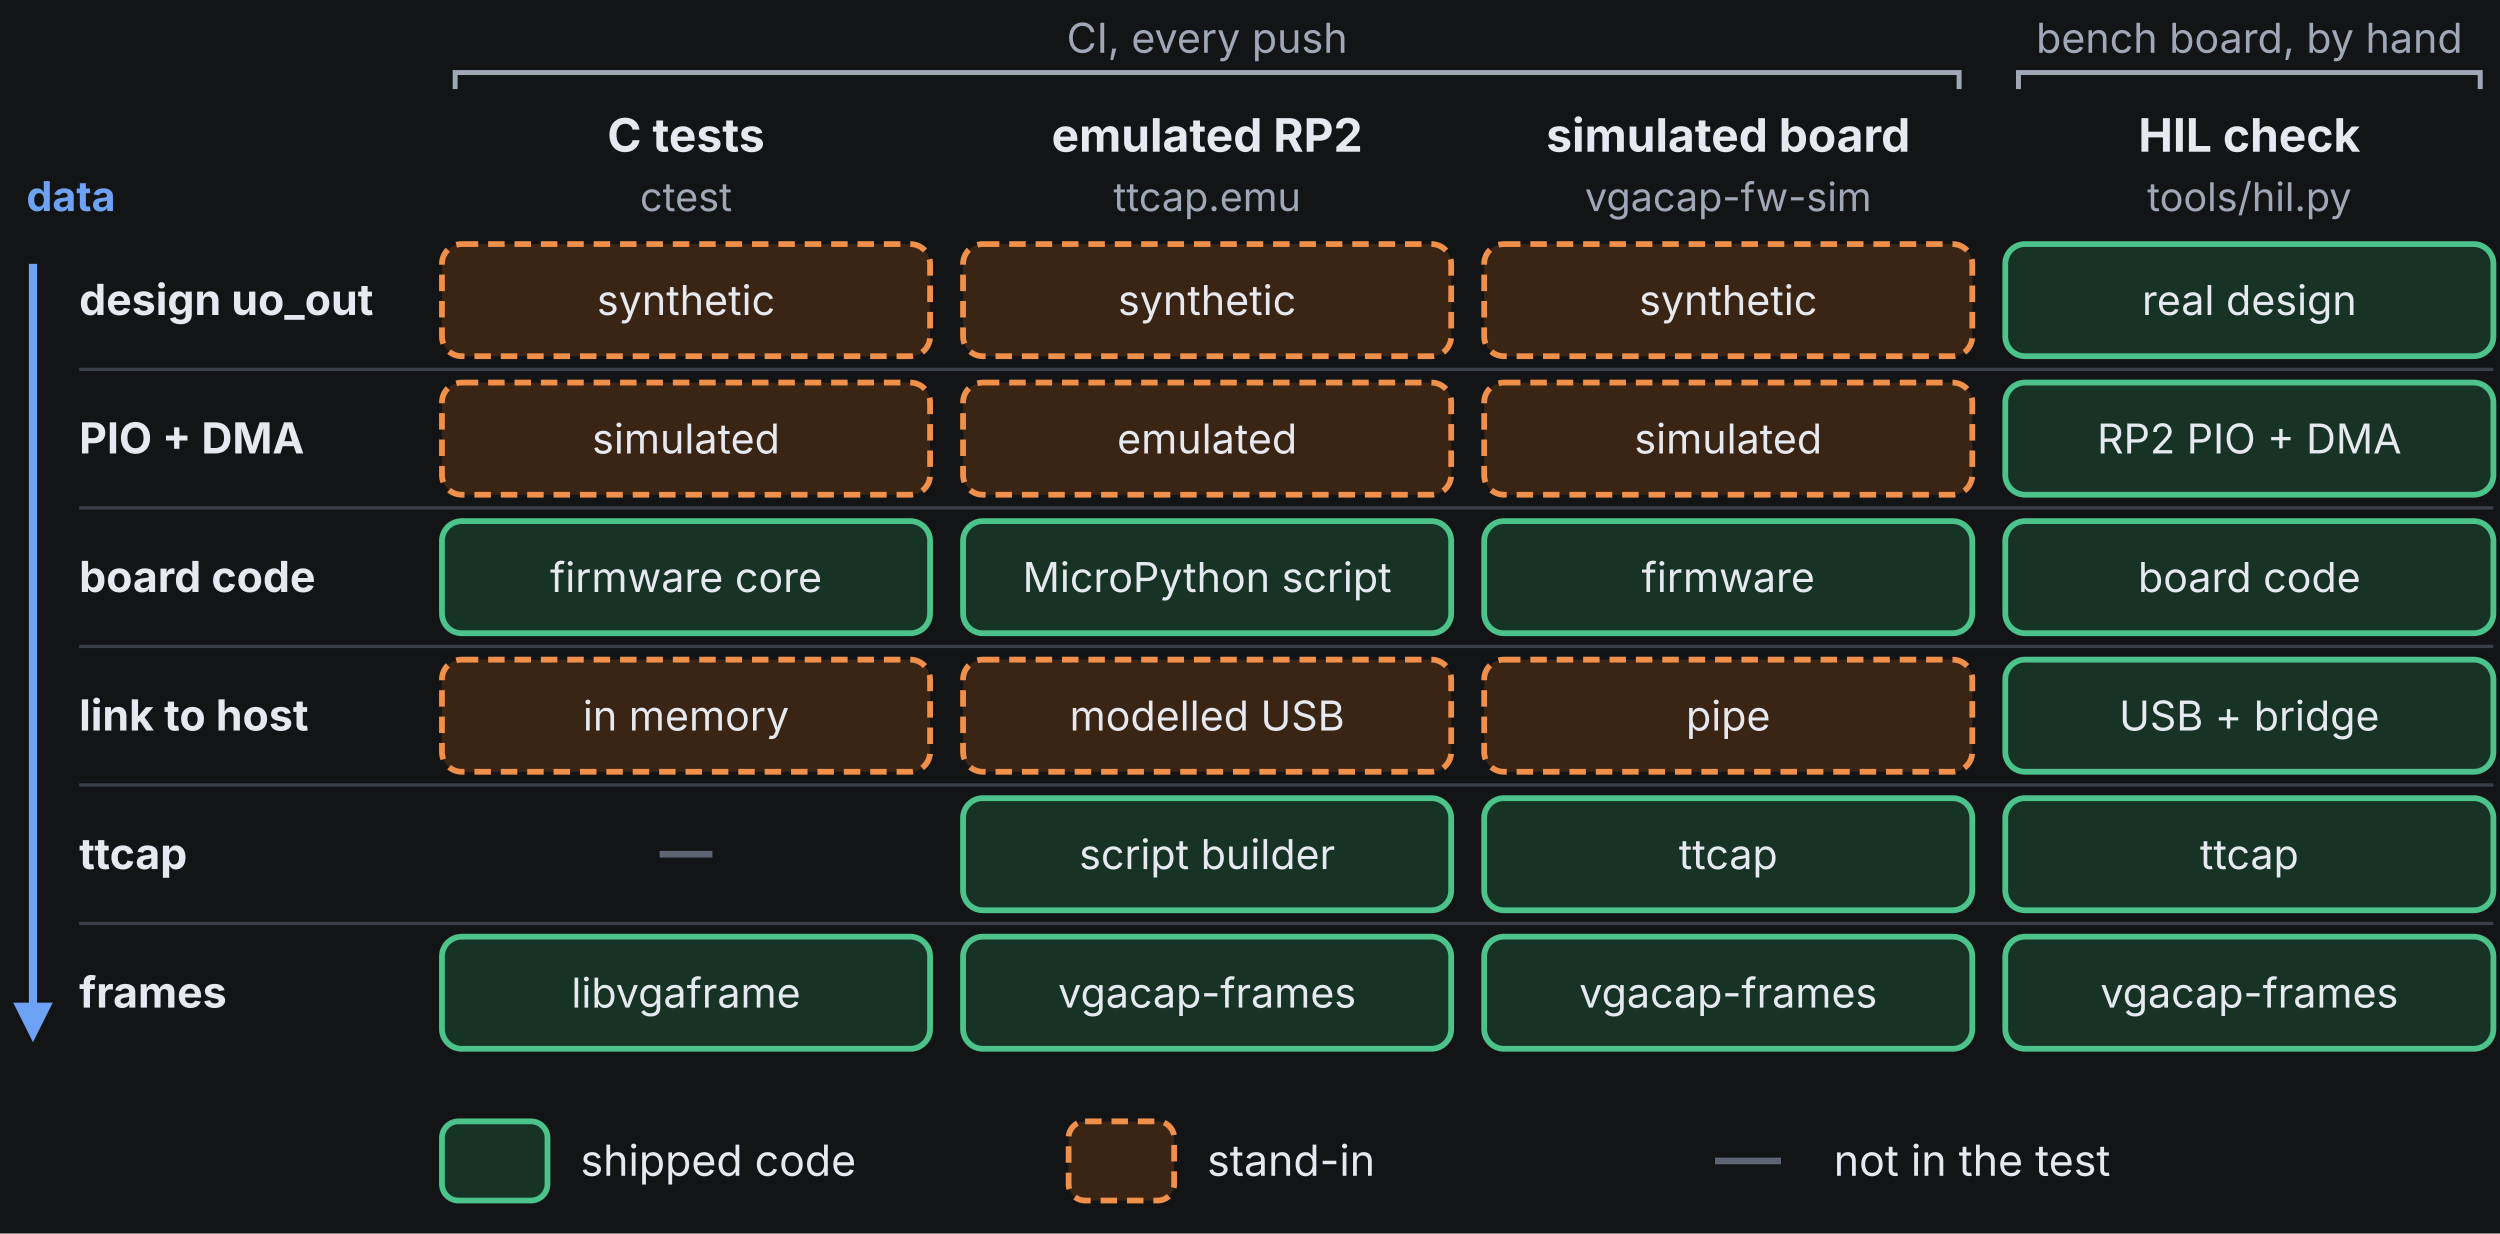
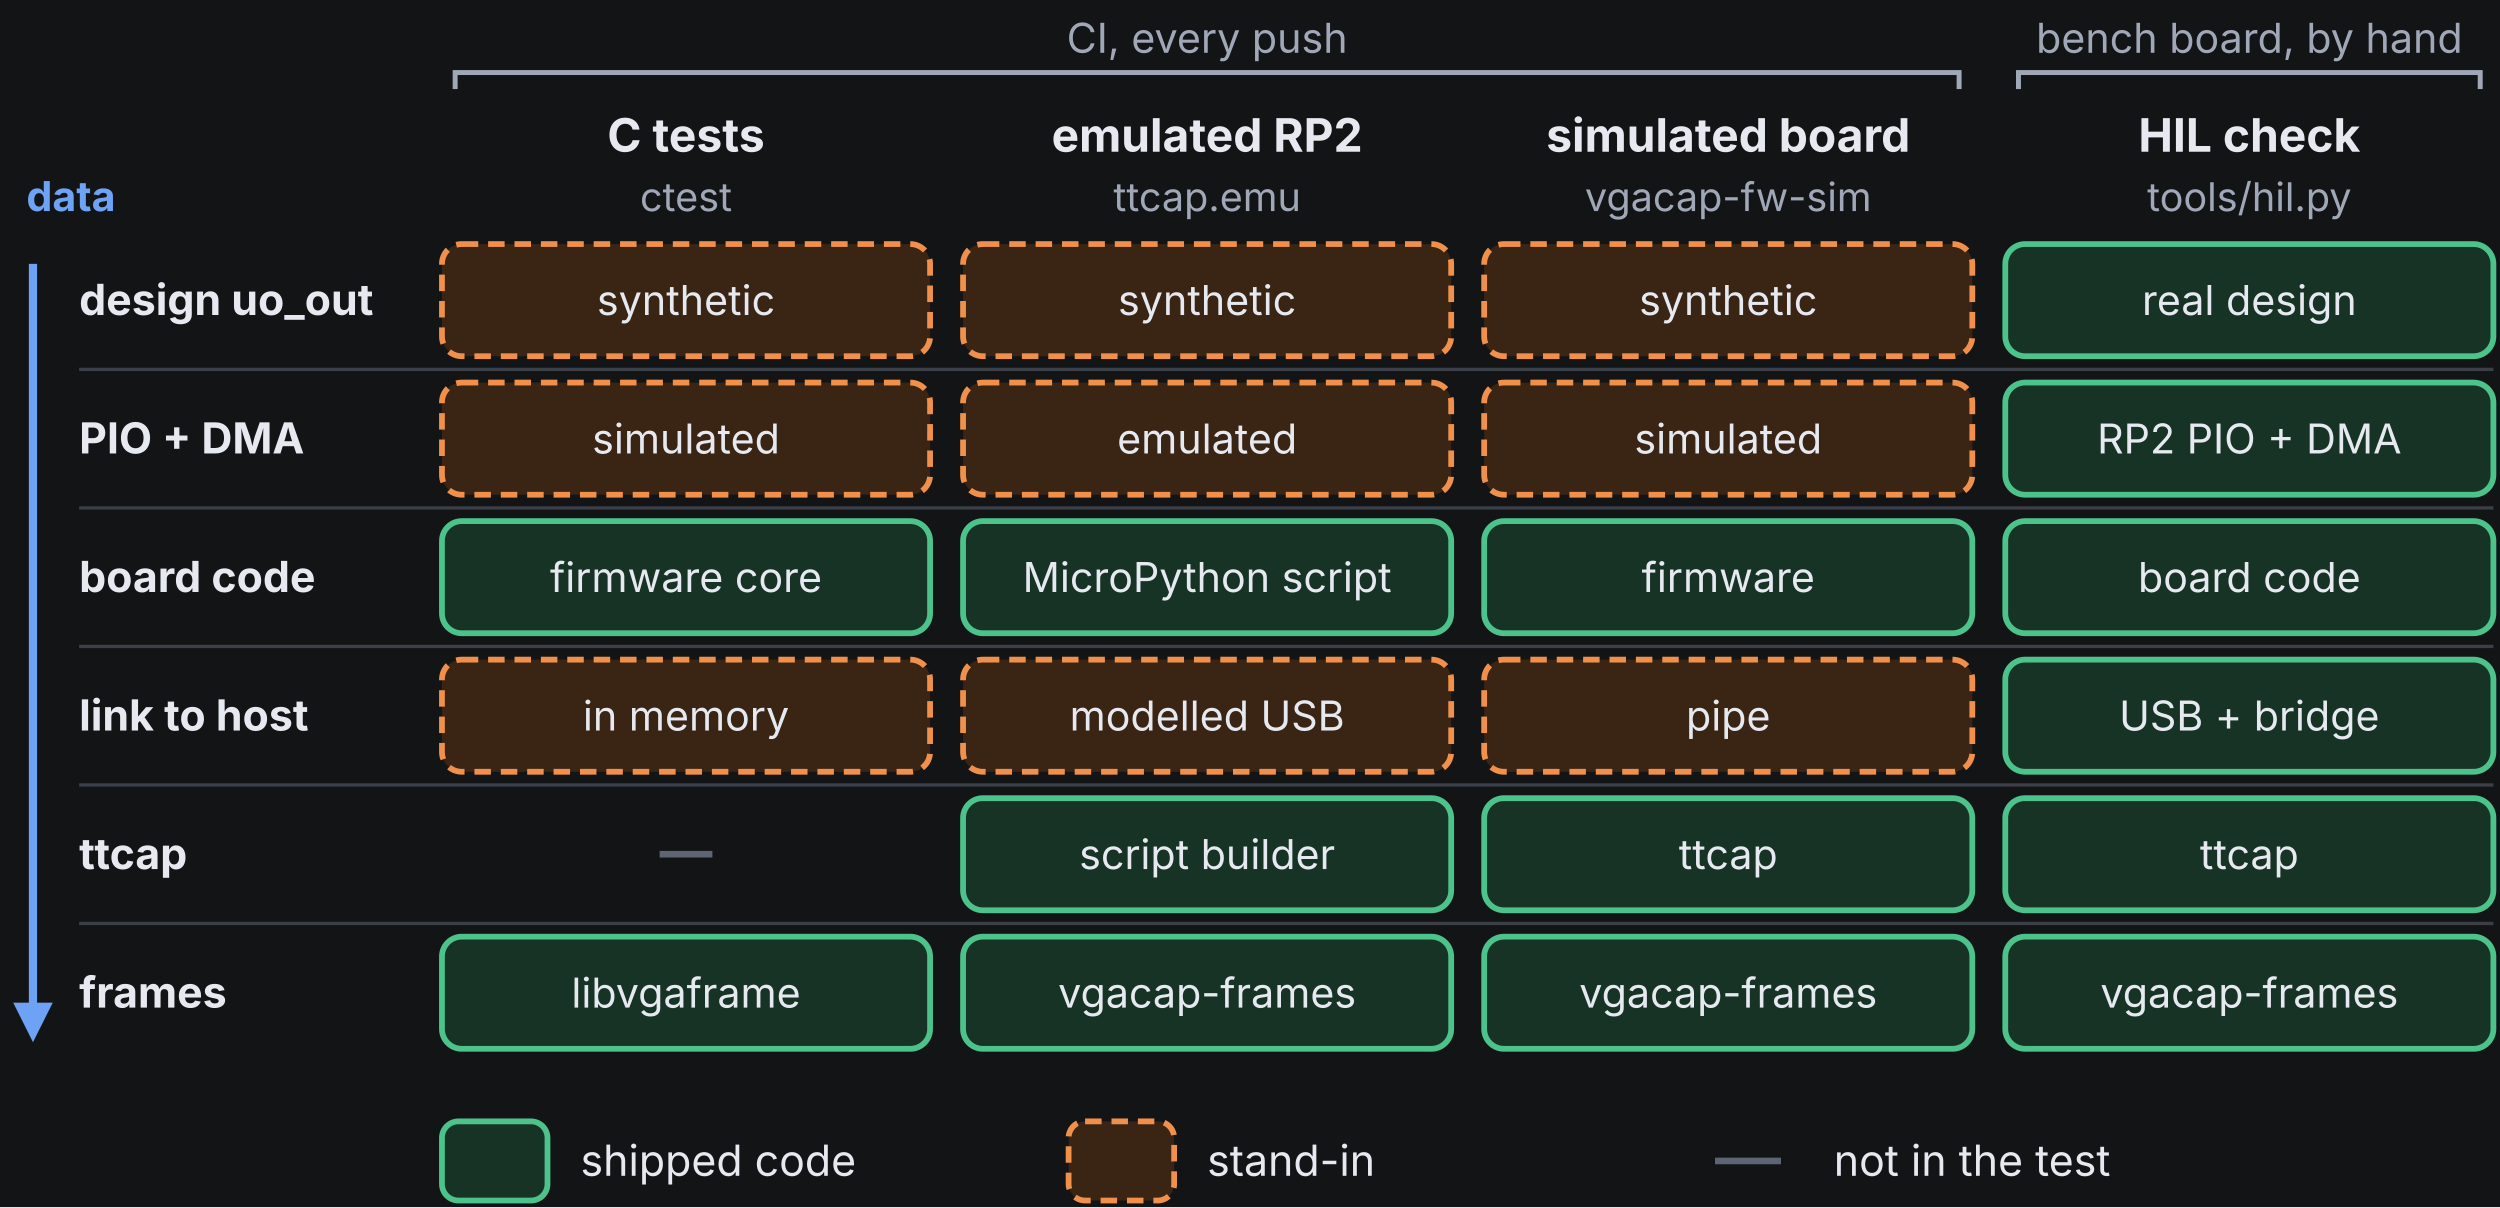
- <svg xmlns="http://www.w3.org/2000/svg" width="758" height="374" viewBox="0 0 758 374" font-family="Inter, 'Segoe UI', Helvetica, Arial, sans-serif">
-   <rect x="0" y="0" width="758" height="374" fill="#131416" />
+ <svg xmlns="http://www.w3.org/2000/svg" width="758" height="366" viewBox="0 0 758 366" font-family="Inter, 'Segoe UI', Helvetica, Arial, sans-serif">
+   <rect x="0" y="0" width="758" height="366" fill="#131416" />
  <path d="M138 27 V22 H594 V27" fill="none" stroke="#a0a8b8" stroke-width="1.5" />
  <text x="366.0" y="16" font-size="12.5" fill="#a0a8b8" text-anchor="middle" font-weight="normal">CI, every push</text>
  <path d="M612 27 V22 H752 V27" fill="none" stroke="#a0a8b8" stroke-width="1.5" />
  <text x="682.0" y="16" font-size="12.5" fill="#a0a8b8" text-anchor="middle" font-weight="normal">bench board, by hand</text>
  <text x="208.0" y="46" font-size="14" fill="#e6e9ef" text-anchor="middle" font-weight="bold">C tests</text>
  <text x="208.0" y="64" font-size="12" fill="#a0a8b8" text-anchor="middle" font-weight="normal">ctest</text>
  <text x="366.0" y="46" font-size="14" fill="#e6e9ef" text-anchor="middle" font-weight="bold">emulated RP2</text>
  <text x="366.0" y="64" font-size="12" fill="#a0a8b8" text-anchor="middle" font-weight="normal">ttcap.emu</text>
  <text x="524.0" y="46" font-size="14" fill="#e6e9ef" text-anchor="middle" font-weight="bold">simulated board</text>
  <text x="524.0" y="64" font-size="12" fill="#a0a8b8" text-anchor="middle" font-weight="normal">vgacap-fw-sim</text>
  <text x="682.0" y="46" font-size="14" fill="#e6e9ef" text-anchor="middle" font-weight="bold">HIL check</text>
  <text x="682.0" y="64" font-size="12" fill="#a0a8b8" text-anchor="middle" font-weight="normal">tools/hil.py</text>
  <path d="M10 80 V308" stroke="#6ea2f5" stroke-width="2.5" fill="none" />
  <path d="M4 304 L10 316 L16 304 Z" fill="#6ea2f5" />
  <text x="8" y="64" font-size="12.5" fill="#6ea2f5" text-anchor="start" font-weight="bold">data</text>
  <text x="24" y="95.5" font-size="13" fill="#e6e9ef" text-anchor="start" font-weight="bold">design uo_out</text>
  <rect x="134" y="74" width="148" height="34" rx="6" fill="#3a2414" stroke="#f0904a" stroke-width="1.75" stroke-dasharray="5 3" />
  <text x="208.0" y="95.5" font-size="12.5" fill="#e6e9ef" text-anchor="middle" font-weight="normal">synthetic</text>
  <rect x="292" y="74" width="148" height="34" rx="6" fill="#3a2414" stroke="#f0904a" stroke-width="1.75" stroke-dasharray="5 3" />
  <text x="366.0" y="95.5" font-size="12.5" fill="#e6e9ef" text-anchor="middle" font-weight="normal">synthetic</text>
  <rect x="450" y="74" width="148" height="34" rx="6" fill="#3a2414" stroke="#f0904a" stroke-width="1.75" stroke-dasharray="5 3" />
  <text x="524.0" y="95.5" font-size="12.5" fill="#e6e9ef" text-anchor="middle" font-weight="normal">synthetic</text>
  <rect x="608" y="74" width="148" height="34" rx="6" fill="#173326" stroke="#4cc38a" stroke-width="1.75" />
  <text x="682.0" y="95.5" font-size="12.5" fill="#e6e9ef" text-anchor="middle" font-weight="normal">real design</text>
  <text x="24" y="137.5" font-size="13" fill="#e6e9ef" text-anchor="start" font-weight="bold">PIO + DMA</text>
  <line x1="24" y1="112.0" x2="756" y2="112.0" stroke="#3a3f48" stroke-width="1" />
  <rect x="134" y="116" width="148" height="34" rx="6" fill="#3a2414" stroke="#f0904a" stroke-width="1.75" stroke-dasharray="5 3" />
  <text x="208.0" y="137.5" font-size="12.5" fill="#e6e9ef" text-anchor="middle" font-weight="normal">simulated</text>
  <rect x="292" y="116" width="148" height="34" rx="6" fill="#3a2414" stroke="#f0904a" stroke-width="1.75" stroke-dasharray="5 3" />
  <text x="366.0" y="137.5" font-size="12.5" fill="#e6e9ef" text-anchor="middle" font-weight="normal">emulated</text>
  <rect x="450" y="116" width="148" height="34" rx="6" fill="#3a2414" stroke="#f0904a" stroke-width="1.75" stroke-dasharray="5 3" />
  <text x="524.0" y="137.5" font-size="12.5" fill="#e6e9ef" text-anchor="middle" font-weight="normal">simulated</text>
  <rect x="608" y="116" width="148" height="34" rx="6" fill="#173326" stroke="#4cc38a" stroke-width="1.75" />
  <text x="682.0" y="137.5" font-size="12.5" fill="#e6e9ef" text-anchor="middle" font-weight="normal">RP2 PIO + DMA</text>
  <text x="24" y="179.5" font-size="13" fill="#e6e9ef" text-anchor="start" font-weight="bold">board code</text>
  <line x1="24" y1="154.0" x2="756" y2="154.0" stroke="#3a3f48" stroke-width="1" />
  <rect x="134" y="158" width="148" height="34" rx="6" fill="#173326" stroke="#4cc38a" stroke-width="1.75" />
  <text x="208.0" y="179.5" font-size="12.5" fill="#e6e9ef" text-anchor="middle" font-weight="normal">firmware core</text>
  <rect x="292" y="158" width="148" height="34" rx="6" fill="#173326" stroke="#4cc38a" stroke-width="1.75" />
  <text x="366.0" y="179.5" font-size="12.5" fill="#e6e9ef" text-anchor="middle" font-weight="normal">MicroPython script</text>
  <rect x="450" y="158" width="148" height="34" rx="6" fill="#173326" stroke="#4cc38a" stroke-width="1.75" />
  <text x="524.0" y="179.5" font-size="12.5" fill="#e6e9ef" text-anchor="middle" font-weight="normal">firmware</text>
  <rect x="608" y="158" width="148" height="34" rx="6" fill="#173326" stroke="#4cc38a" stroke-width="1.75" />
  <text x="682.0" y="179.5" font-size="12.5" fill="#e6e9ef" text-anchor="middle" font-weight="normal">board code</text>
  <text x="24" y="221.5" font-size="13" fill="#e6e9ef" text-anchor="start" font-weight="bold">link to host</text>
  <line x1="24" y1="196.0" x2="756" y2="196.0" stroke="#3a3f48" stroke-width="1" />
  <rect x="134" y="200" width="148" height="34" rx="6" fill="#3a2414" stroke="#f0904a" stroke-width="1.75" stroke-dasharray="5 3" />
  <text x="208.0" y="221.5" font-size="12.5" fill="#e6e9ef" text-anchor="middle" font-weight="normal">in memory</text>
  <rect x="292" y="200" width="148" height="34" rx="6" fill="#3a2414" stroke="#f0904a" stroke-width="1.75" stroke-dasharray="5 3" />
  <text x="366.0" y="221.5" font-size="12.5" fill="#e6e9ef" text-anchor="middle" font-weight="normal">modelled USB</text>
  <rect x="450" y="200" width="148" height="34" rx="6" fill="#3a2414" stroke="#f0904a" stroke-width="1.75" stroke-dasharray="5 3" />
  <text x="524.0" y="221.5" font-size="12.5" fill="#e6e9ef" text-anchor="middle" font-weight="normal">pipe</text>
  <rect x="608" y="200" width="148" height="34" rx="6" fill="#173326" stroke="#4cc38a" stroke-width="1.75" />
  <text x="682.0" y="221.5" font-size="12.5" fill="#e6e9ef" text-anchor="middle" font-weight="normal">USB + bridge</text>
  <text x="24" y="263.5" font-size="13" fill="#e6e9ef" text-anchor="start" font-weight="bold">ttcap</text>
  <line x1="24" y1="238.0" x2="756" y2="238.0" stroke="#3a3f48" stroke-width="1" />
  <line x1="200.0" y1="259.0" x2="216.0" y2="259.0" stroke="#5d6574" stroke-width="2" />
  <rect x="292" y="242" width="148" height="34" rx="6" fill="#173326" stroke="#4cc38a" stroke-width="1.75" />
  <text x="366.0" y="263.5" font-size="12.5" fill="#e6e9ef" text-anchor="middle" font-weight="normal">script builder</text>
  <rect x="450" y="242" width="148" height="34" rx="6" fill="#173326" stroke="#4cc38a" stroke-width="1.75" />
  <text x="524.0" y="263.5" font-size="12.5" fill="#e6e9ef" text-anchor="middle" font-weight="normal">ttcap</text>
  <rect x="608" y="242" width="148" height="34" rx="6" fill="#173326" stroke="#4cc38a" stroke-width="1.75" />
  <text x="682.0" y="263.5" font-size="12.5" fill="#e6e9ef" text-anchor="middle" font-weight="normal">ttcap</text>
  <text x="24" y="305.5" font-size="13" fill="#e6e9ef" text-anchor="start" font-weight="bold">frames</text>
  <line x1="24" y1="280.0" x2="756" y2="280.0" stroke="#3a3f48" stroke-width="1" />
  <rect x="134" y="284" width="148" height="34" rx="6" fill="#173326" stroke="#4cc38a" stroke-width="1.75" />
  <text x="208.0" y="305.5" font-size="12.5" fill="#e6e9ef" text-anchor="middle" font-weight="normal">libvgaframe</text>
  <rect x="292" y="284" width="148" height="34" rx="6" fill="#173326" stroke="#4cc38a" stroke-width="1.75" />
  <text x="366.0" y="305.5" font-size="12.5" fill="#e6e9ef" text-anchor="middle" font-weight="normal">vgacap-frames</text>
  <rect x="450" y="284" width="148" height="34" rx="6" fill="#173326" stroke="#4cc38a" stroke-width="1.75" />
  <text x="524.0" y="305.5" font-size="12.5" fill="#e6e9ef" text-anchor="middle" font-weight="normal">vgacap-frames</text>
  <rect x="608" y="284" width="148" height="34" rx="6" fill="#173326" stroke="#4cc38a" stroke-width="1.75" />
  <text x="682.0" y="305.5" font-size="12.5" fill="#e6e9ef" text-anchor="middle" font-weight="normal">vgacap-frames</text>
  <rect x="134" y="340" width="32" height="24" rx="5" fill="#173326" stroke="#4cc38a" stroke-width="1.75" />
  <text x="176" y="356.5" font-size="13" fill="#e6e9ef" text-anchor="start" font-weight="normal">shipped code</text>
  <rect x="324" y="340" width="32" height="24" rx="5" fill="#3a2414" stroke="#f0904a" stroke-width="1.75" stroke-dasharray="5 3" />
  <text x="366" y="356.5" font-size="13" fill="#e6e9ef" text-anchor="start" font-weight="normal">stand-in</text>
  <line x1="520" y1="352" x2="540" y2="352" stroke="#5d6574" stroke-width="2" />
  <text x="556" y="356.5" font-size="13" fill="#e6e9ef" text-anchor="start" font-weight="normal">not in the test</text>
</svg>
